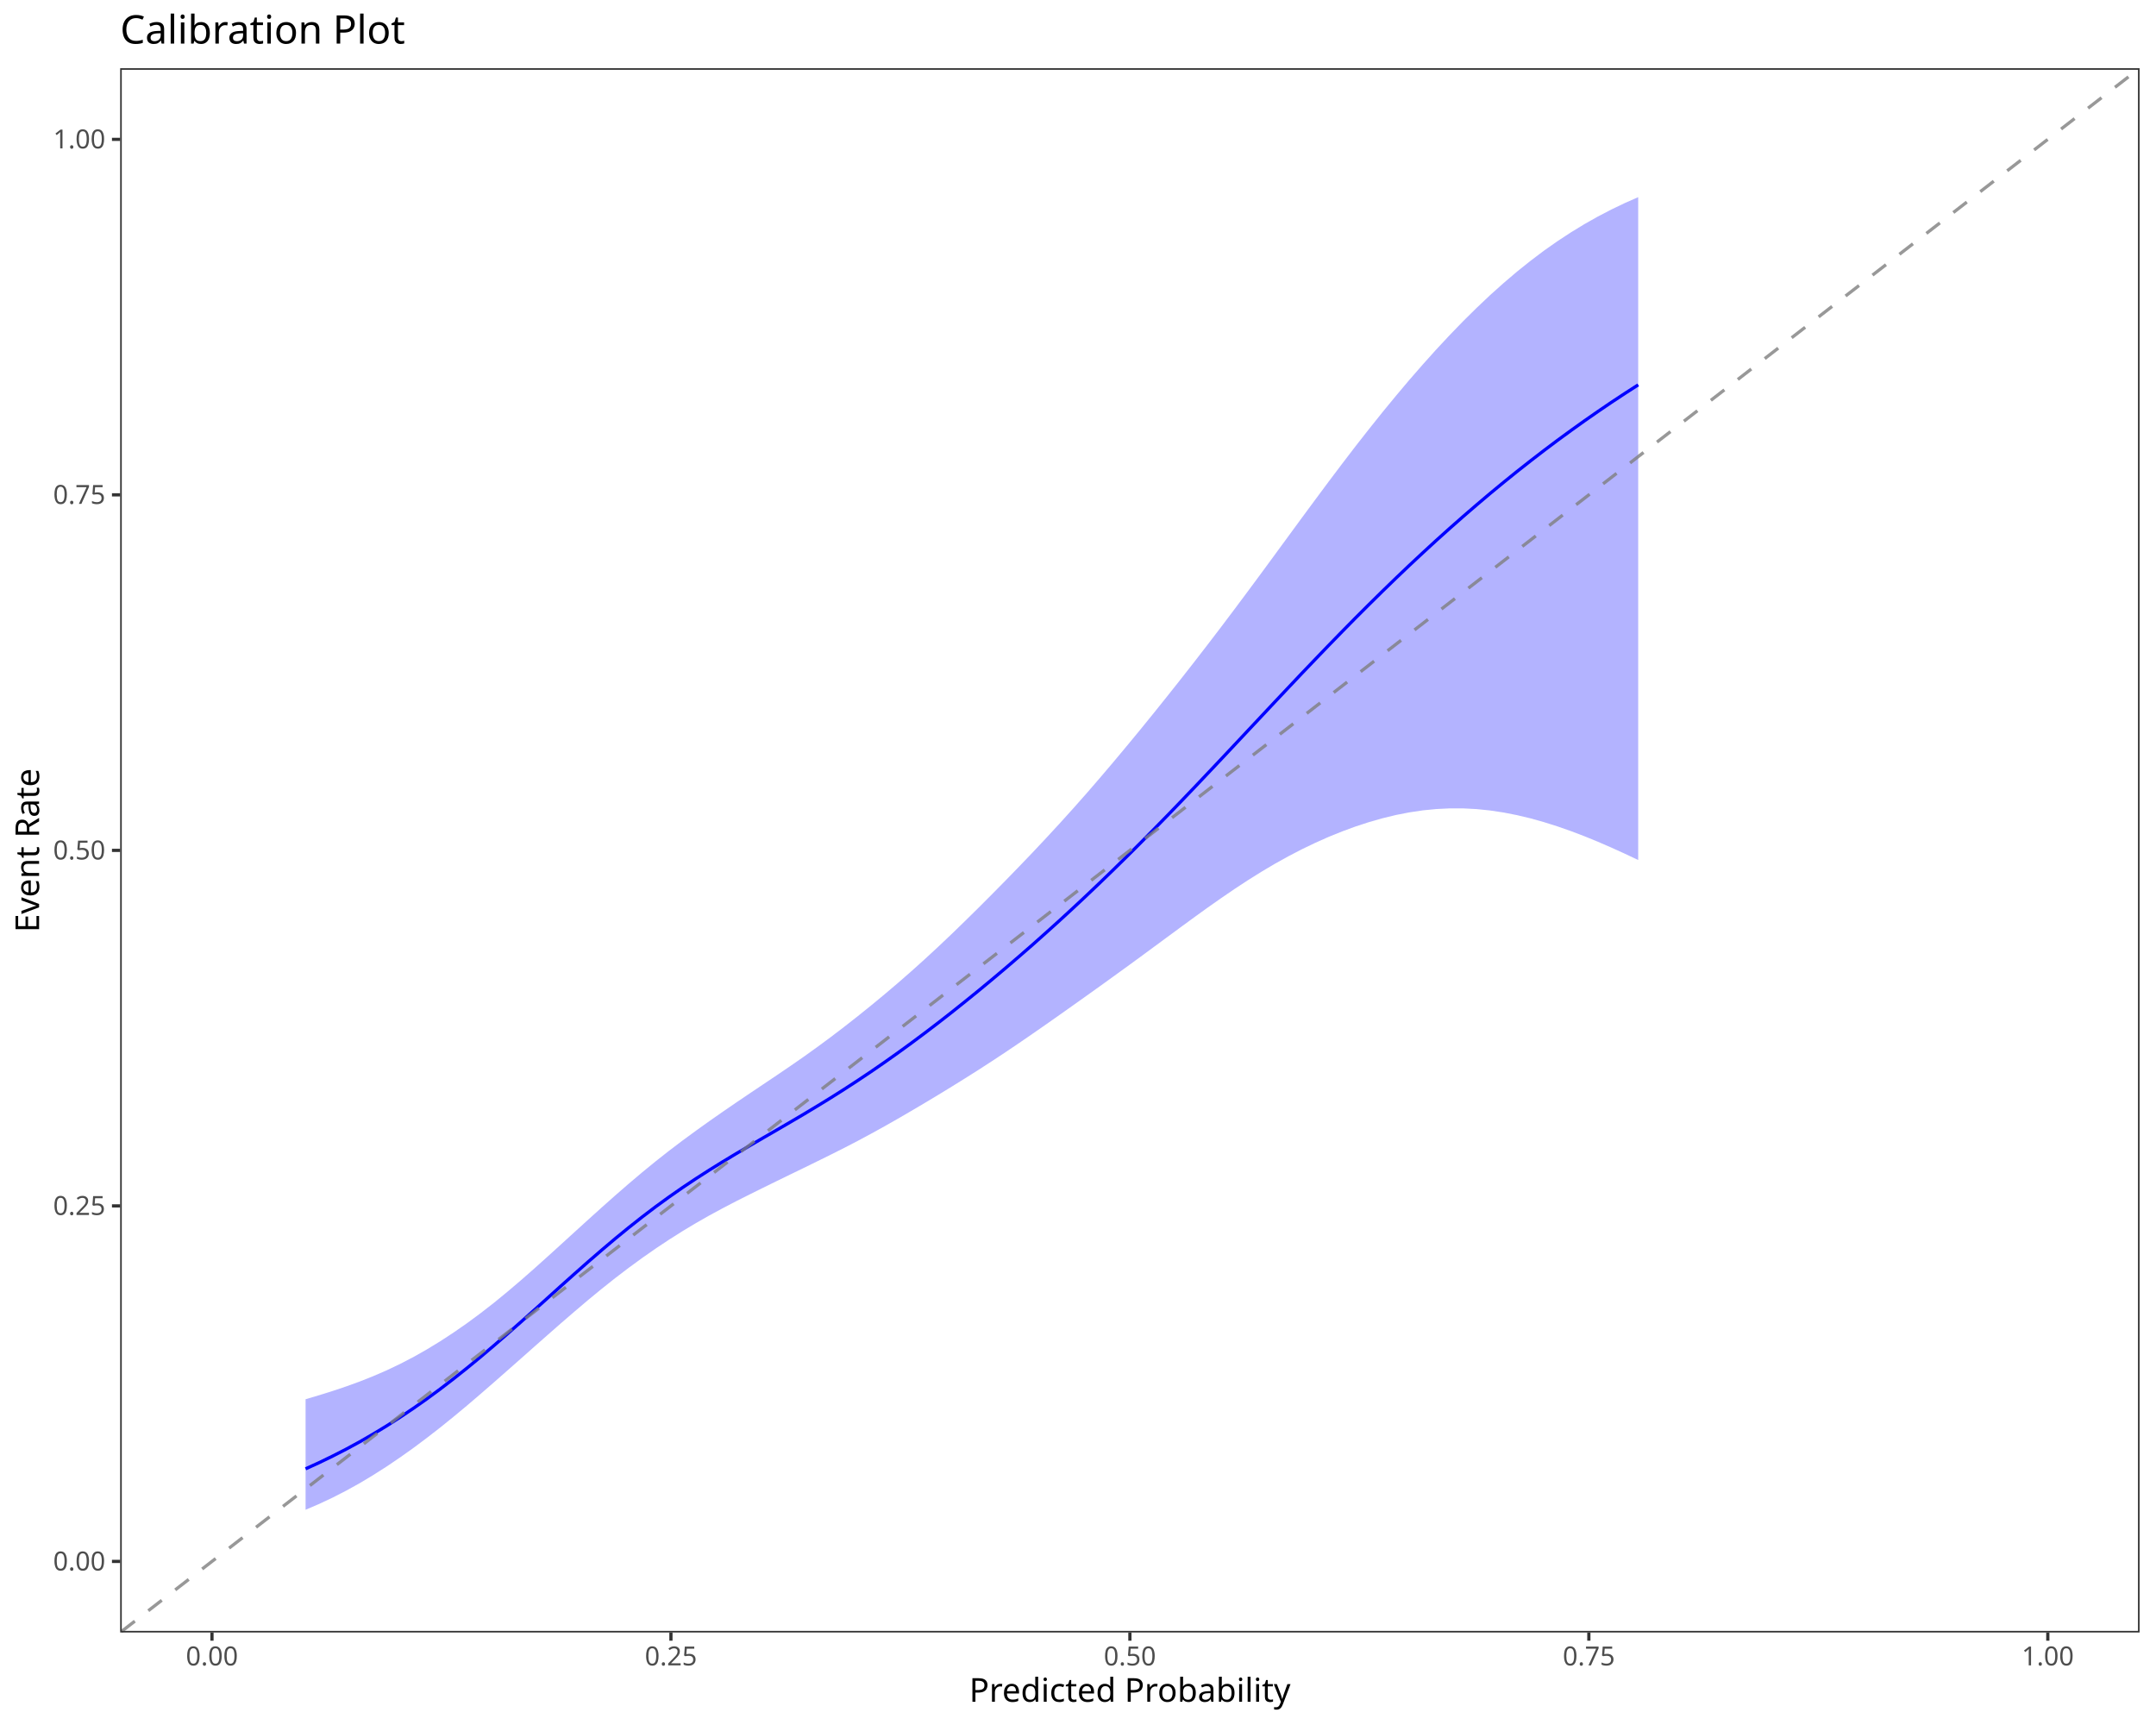
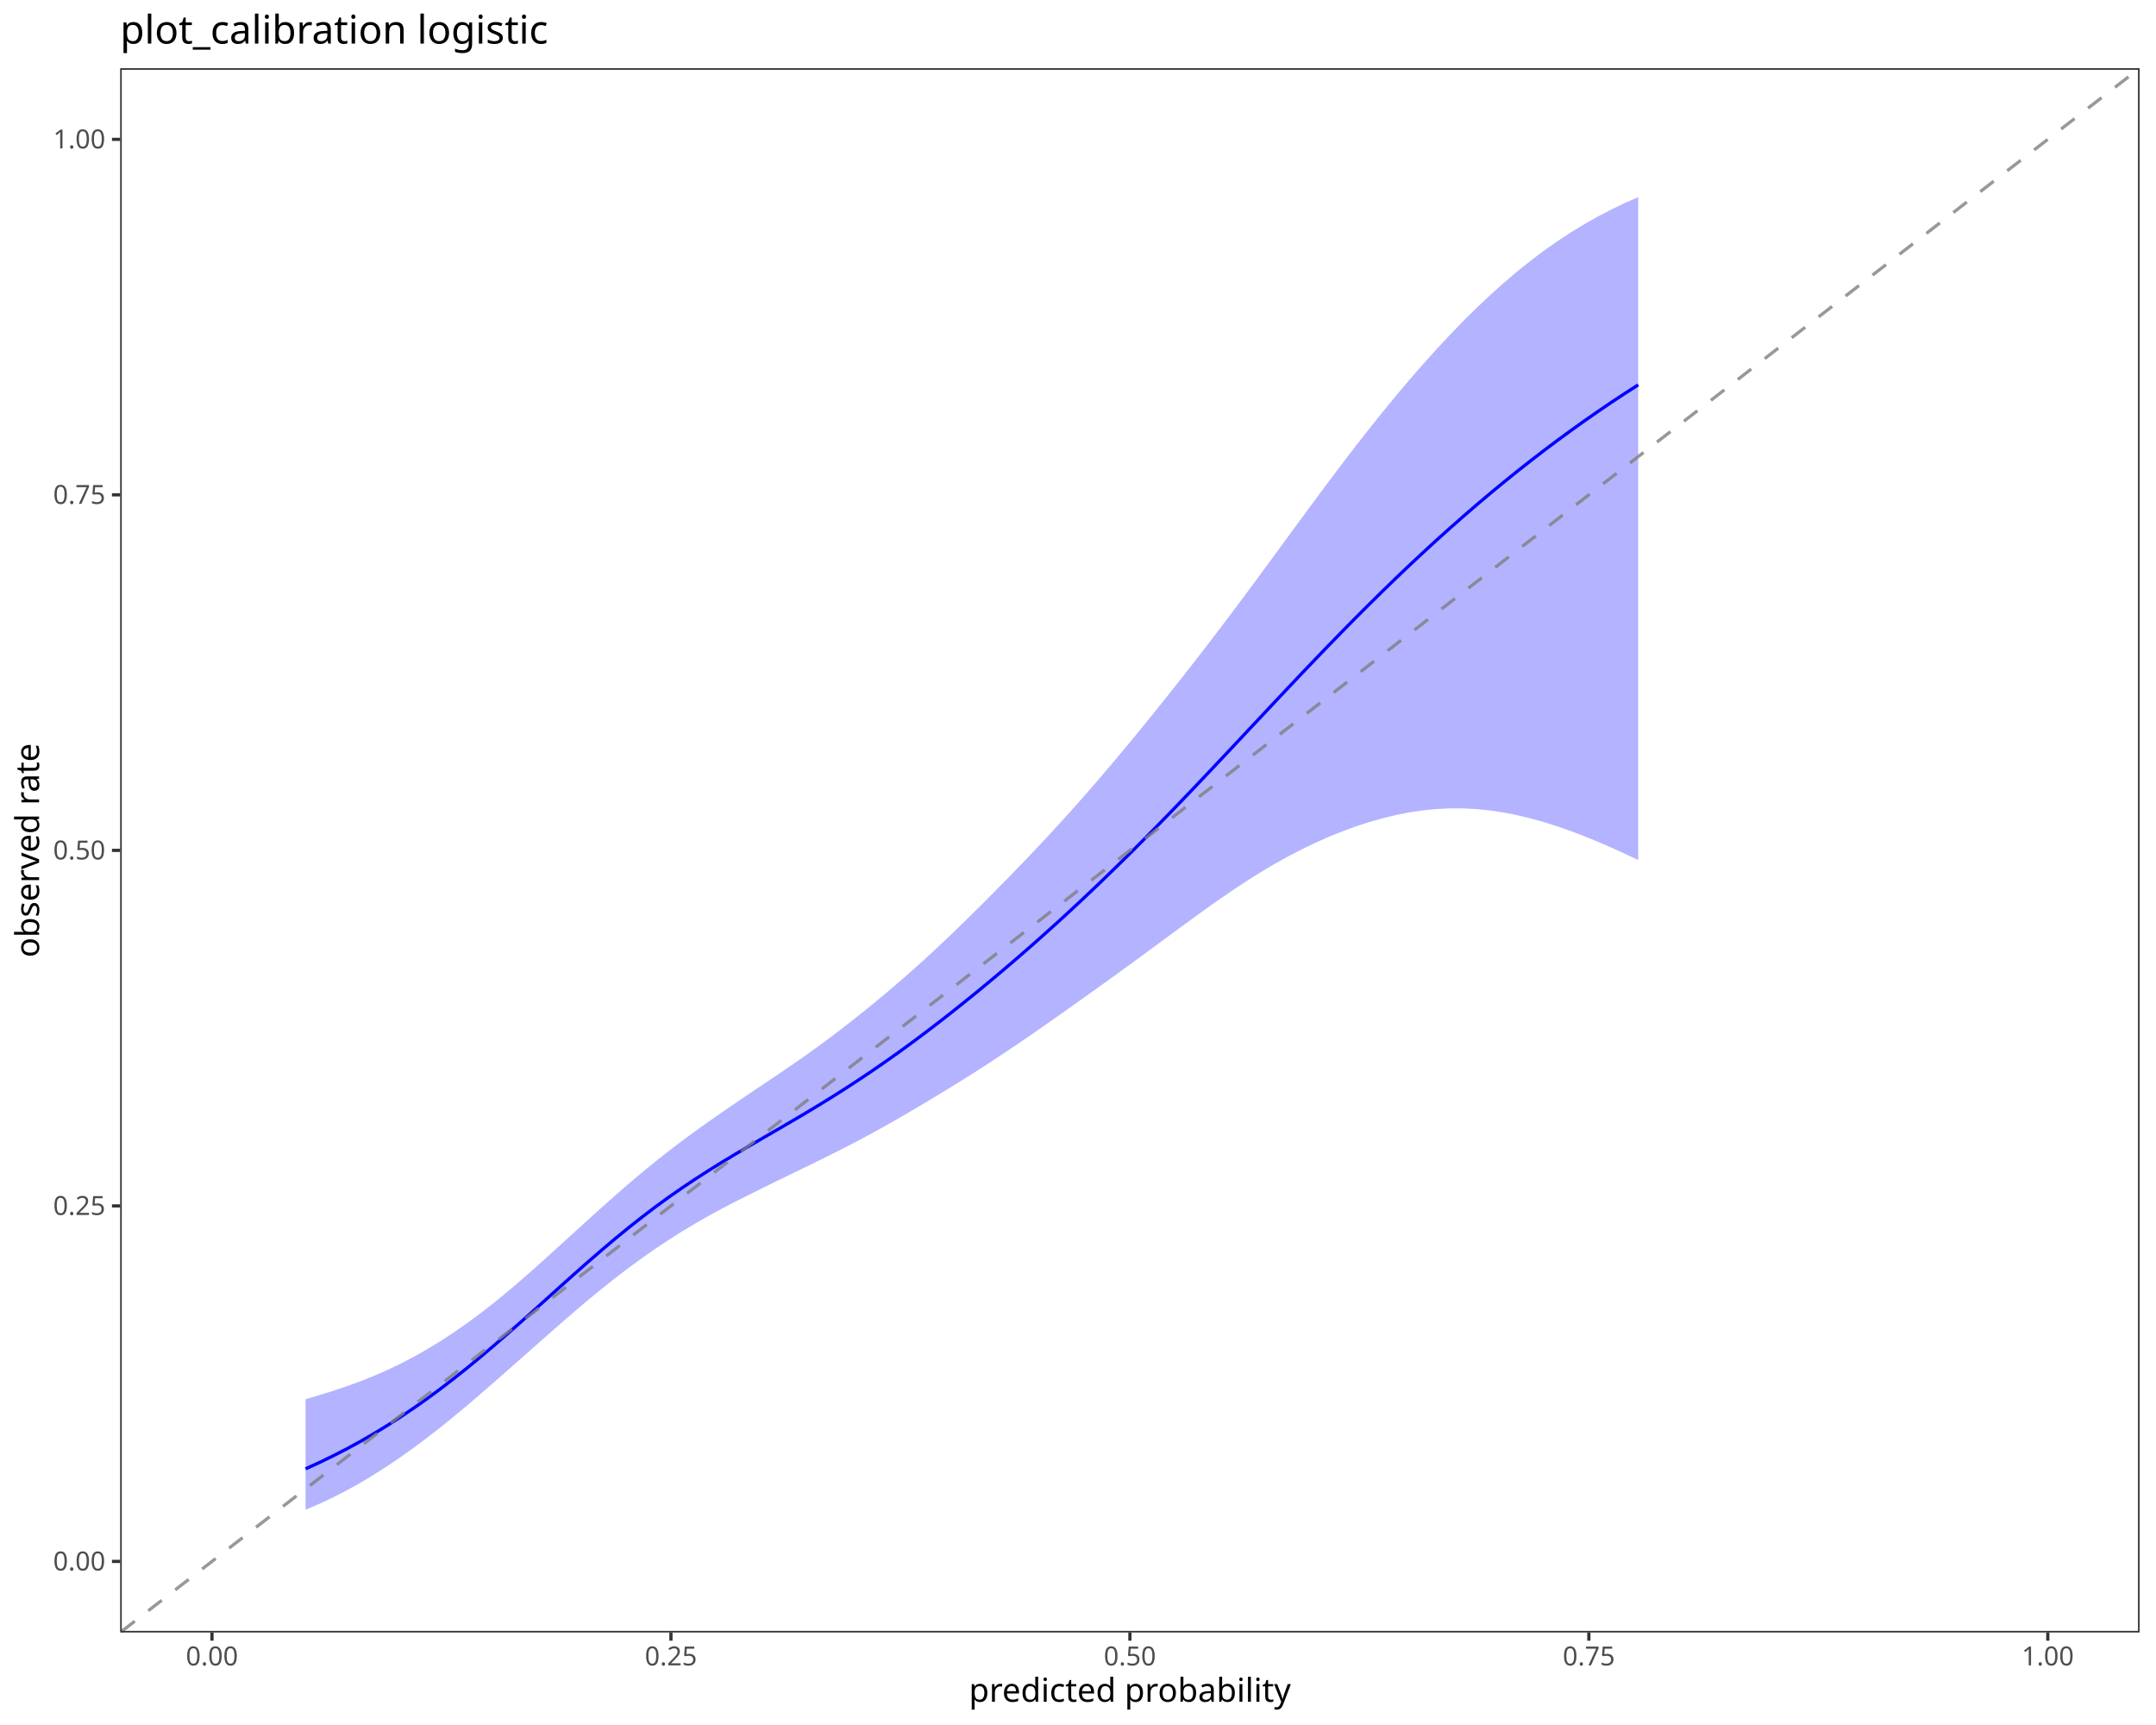
<svg xmlns="http://www.w3.org/2000/svg" class="svglite" data-engine-version="2.0" width="720.00pt" height="576.00pt" viewBox="0 0 720.00 576.00">
  <defs>
    <style type="text/css">
    .svglite line, .svglite polyline, .svglite polygon, .svglite path, .svglite rect, .svglite circle {
      fill: none;
      stroke: #000000;
      stroke-linecap: round;
      stroke-linejoin: round;
      stroke-miterlimit: 10.00;
    }
  </style>
  </defs>
  <rect width="100%" height="100%" style="stroke: none; fill: #FFFFFF;" />
  <defs>
    <clipPath id="cpMC4wMHw3MjAuMDB8MC4wMHw1NzYuMDA=">
      <rect x="0.00" y="0.00" width="720.00" height="576.00" />
    </clipPath>
  </defs>
  <g clip-path="url(#cpMC4wMHw3MjAuMDB8MC4wMHw1NzYuMDA=)">
    <rect x="0.00" y="0.00" width="720.00" height="576.00" style="stroke-width: 1.07; stroke: #FFFFFF; fill: #FFFFFF;" />
  </g>
  <defs>
    <clipPath id="cpNDAuMTN8NzE0LjUyfDIyLjc4fDU0NS4xMQ==">
      <rect x="40.13" y="22.78" width="674.39" height="522.33" />
    </clipPath>
  </defs>
  <g clip-path="url(#cpNDAuMTN8NzE0LjUyfDIyLjc4fDU0NS4xMQ==)">
    <rect x="40.13" y="22.78" width="674.39" height="522.33" style="stroke-width: 1.07; stroke: none; fill: #FFFFFF;" />
    <polygon points="102.05,467.22 106.55,465.89 111.04,464.48 115.54,462.97 120.04,461.34 124.53,459.56 129.03,457.62 133.52,455.48 138.02,453.15 142.51,450.61 147.01,447.87 151.50,444.93 156.00,441.81 160.49,438.49 164.99,434.99 169.48,431.31 173.98,427.48 178.47,423.54 182.97,419.50 187.46,415.42 191.96,411.32 196.45,407.24 200.95,403.18 205.44,399.19 209.94,395.28 214.43,391.48 218.93,387.80 223.43,384.26 227.92,380.85 232.42,377.55 236.91,374.34 241.41,371.20 245.90,368.12 250.40,365.08 254.89,362.07 259.39,359.05 263.88,356.00 268.38,352.88 272.87,349.66 277.37,346.34 281.86,342.92 286.36,339.39 290.85,335.78 295.35,332.06 299.84,328.25 304.34,324.32 308.83,320.28 313.33,316.12 317.83,311.86 322.32,307.50 326.82,303.07 331.31,298.57 335.81,294.01 340.30,289.39 344.80,284.70 349.29,279.92 353.79,275.05 358.28,270.08 362.78,265.00 367.27,259.81 371.77,254.52 376.26,249.14 380.76,243.69 385.25,238.16 389.75,232.55 394.24,226.88 398.74,221.14 403.23,215.33 407.73,209.44 412.22,203.48 416.72,197.45 421.22,191.37 425.71,185.25 430.21,179.11 434.70,172.98 439.20,166.89 443.69,160.84 448.19,154.88 452.68,149.01 457.18,143.27 461.67,137.65 466.17,132.18 470.66,126.85 475.16,121.69 479.65,116.69 484.15,111.87 488.64,107.23 493.14,102.79 497.63,98.54 502.13,94.51 506.62,90.69 511.12,87.09 515.61,83.70 520.11,80.54 524.61,77.59 529.10,74.85 533.60,72.31 538.09,69.97 542.59,67.81 547.08,65.83 547.08,287.17 542.59,285.05 538.09,283.01 533.60,281.06 529.10,279.22 524.61,277.51 520.11,275.94 515.61,274.52 511.12,273.26 506.62,272.19 502.13,271.31 497.63,270.63 493.14,270.17 488.64,269.93 484.15,269.93 479.65,270.15 475.16,270.59 470.66,271.26 466.17,272.14 461.67,273.23 457.18,274.51 452.68,275.98 448.19,277.63 443.69,279.45 439.20,281.45 434.70,283.61 430.21,285.95 425.71,288.45 421.22,291.11 416.72,293.93 412.22,296.88 407.73,299.95 403.23,303.11 398.74,306.35 394.24,309.64 389.75,312.95 385.25,316.26 380.76,319.57 376.26,322.85 371.77,326.10 367.27,329.34 362.78,332.55 358.28,335.75 353.79,338.93 349.29,342.09 344.80,345.21 340.30,348.30 335.81,351.33 331.31,354.30 326.82,357.21 322.32,360.05 317.83,362.84 313.33,365.59 308.83,368.29 304.34,370.94 299.84,373.56 295.35,376.11 290.85,378.59 286.36,381.00 281.86,383.33 277.37,385.59 272.87,387.81 268.38,390.01 263.88,392.19 259.39,394.38 254.89,396.58 250.40,398.81 245.90,401.07 241.41,403.41 236.91,405.84 232.42,408.40 227.92,411.10 223.43,413.94 218.93,416.93 214.43,420.07 209.94,423.35 205.44,426.78 200.95,430.35 196.45,434.05 191.96,437.86 187.46,441.74 182.97,445.68 178.47,449.65 173.98,453.63 169.48,457.60 164.99,461.55 160.49,465.46 156.00,469.30 151.50,473.04 147.01,476.67 142.51,480.16 138.02,483.52 133.52,486.71 129.03,489.75 124.53,492.61 120.04,495.30 115.54,497.79 111.04,500.09 106.55,502.20 102.05,504.13 " style="stroke-width: 0.00; stroke: none; stroke-linecap: butt; fill: #0000FF; fill-opacity: 0.30;" />
    <polyline points="102.05,467.22 106.55,465.89 111.04,464.48 115.54,462.97 120.04,461.34 124.53,459.56 129.03,457.62 133.52,455.48 138.02,453.15 142.51,450.61 147.01,447.87 151.50,444.93 156.00,441.81 160.49,438.49 164.99,434.99 169.48,431.31 173.98,427.48 178.47,423.54 182.97,419.50 187.46,415.42 191.96,411.32 196.45,407.24 200.95,403.18 205.44,399.19 209.94,395.28 214.43,391.48 218.93,387.80 223.43,384.26 227.92,380.85 232.42,377.55 236.91,374.34 241.41,371.20 245.90,368.12 250.40,365.08 254.89,362.07 259.39,359.05 263.88,356.00 268.38,352.88 272.87,349.66 277.37,346.34 281.86,342.92 286.36,339.39 290.85,335.78 295.35,332.06 299.84,328.25 304.34,324.32 308.83,320.28 313.33,316.12 317.83,311.86 322.32,307.50 326.82,303.07 331.31,298.57 335.81,294.01 340.30,289.39 344.80,284.70 349.29,279.92 353.79,275.05 358.28,270.08 362.78,265.00 367.27,259.81 371.77,254.52 376.26,249.14 380.76,243.69 385.25,238.16 389.75,232.55 394.24,226.88 398.74,221.14 403.23,215.33 407.73,209.44 412.22,203.48 416.72,197.45 421.22,191.37 425.71,185.25 430.21,179.11 434.70,172.98 439.20,166.89 443.69,160.84 448.19,154.88 452.68,149.01 457.18,143.27 461.67,137.65 466.17,132.18 470.66,126.85 475.16,121.69 479.65,116.69 484.15,111.87 488.64,107.23 493.14,102.79 497.63,98.54 502.13,94.51 506.62,90.69 511.12,87.09 515.61,83.70 520.11,80.54 524.61,77.59 529.10,74.85 533.60,72.31 538.09,69.97 542.59,67.81 547.08,65.83 " style="stroke-width: 1.07; stroke: none; stroke-linecap: butt;" />
    <polyline points="547.08,287.17 542.59,285.05 538.09,283.01 533.60,281.06 529.10,279.22 524.61,277.51 520.11,275.94 515.61,274.52 511.12,273.26 506.62,272.19 502.13,271.31 497.63,270.63 493.14,270.17 488.64,269.93 484.15,269.93 479.65,270.15 475.16,270.59 470.66,271.26 466.17,272.14 461.67,273.23 457.18,274.51 452.68,275.98 448.19,277.63 443.69,279.45 439.20,281.45 434.70,283.61 430.21,285.95 425.71,288.45 421.22,291.11 416.72,293.93 412.22,296.88 407.73,299.95 403.23,303.11 398.74,306.35 394.24,309.64 389.75,312.95 385.25,316.26 380.76,319.57 376.26,322.85 371.77,326.10 367.27,329.34 362.78,332.55 358.28,335.75 353.79,338.93 349.29,342.09 344.80,345.21 340.30,348.30 335.81,351.33 331.31,354.30 326.82,357.21 322.32,360.05 317.83,362.84 313.33,365.59 308.83,368.29 304.34,370.94 299.84,373.56 295.35,376.11 290.85,378.59 286.36,381.00 281.86,383.33 277.37,385.59 272.87,387.81 268.38,390.01 263.88,392.19 259.39,394.38 254.89,396.58 250.40,398.81 245.90,401.07 241.41,403.41 236.91,405.84 232.42,408.40 227.92,411.10 223.43,413.94 218.93,416.93 214.43,420.07 209.94,423.35 205.44,426.78 200.95,430.35 196.45,434.05 191.96,437.86 187.46,441.74 182.97,445.68 178.47,449.65 173.98,453.63 169.48,457.60 164.99,461.55 160.49,465.46 156.00,469.30 151.50,473.04 147.01,476.67 142.51,480.16 138.02,483.52 133.52,486.71 129.03,489.75 124.53,492.61 120.04,495.30 115.54,497.79 111.04,500.09 106.55,502.20 102.05,504.13 " style="stroke-width: 1.07; stroke: none; stroke-linecap: butt;" />
    <polyline points="102.05,490.46 106.55,488.41 111.04,486.23 115.54,483.93 120.04,481.49 124.53,478.90 129.03,476.18 133.52,473.30 138.02,470.28 142.51,467.12 147.01,463.81 151.50,460.36 156.00,456.78 160.49,453.08 164.99,449.27 169.48,445.37 173.98,441.40 178.47,437.39 182.97,433.34 187.46,429.29 191.96,425.27 196.45,421.30 200.95,417.41 205.44,413.61 209.94,409.93 214.43,406.38 218.93,402.96 223.43,399.69 227.92,396.56 232.42,393.56 236.91,390.68 241.41,387.89 245.90,385.19 250.40,382.55 254.89,379.93 259.39,377.33 263.88,374.71 268.38,372.07 272.87,369.37 277.37,366.61 281.86,363.77 286.36,360.85 290.85,357.85 295.35,354.75 299.84,351.57 304.34,348.30 308.83,344.95 313.33,341.52 317.83,338.01 322.32,334.42 326.82,330.77 331.31,327.05 335.81,323.26 340.30,319.40 344.80,315.48 349.29,311.48 353.79,307.42 358.28,303.29 362.78,299.08 367.27,294.81 371.77,290.46 376.26,286.05 380.76,281.57 385.25,277.02 389.75,272.42 394.24,267.77 398.74,263.07 403.23,258.33 407.73,253.57 412.22,248.79 416.72,243.99 421.22,239.20 425.71,234.41 430.21,229.64 434.70,224.89 439.20,220.19 443.69,215.52 448.19,210.90 452.68,206.34 457.18,201.85 461.67,197.42 466.17,193.06 470.66,188.78 475.16,184.58 479.65,180.45 484.15,176.41 488.64,172.45 493.14,168.57 497.63,164.77 502.13,161.06 506.62,157.43 511.12,153.89 515.61,150.43 520.11,147.05 524.61,143.76 529.10,140.55 533.60,137.42 538.09,134.37 542.59,131.40 547.08,128.51 " style="stroke-width: 1.07; stroke: #0000FF; stroke-linecap: butt;" />
    <line x1="-634.25" y1="1067.44" x2="1388.91" y2="-499.55" style="stroke-width: 1.07; stroke: #7F7F7F; stroke-opacity: 0.80; stroke-dasharray: 5.69,5.69; stroke-linecap: butt;" />
    <rect x="40.13" y="22.78" width="674.39" height="522.33" style="stroke-width: 1.07; stroke: #333333;" />
  </g>
  <g clip-path="url(#cpMC4wMHw3MjAuMDB8MC4wMHw1NzYuMDA=)">
    <text x="35.20" y="524.40" text-anchor="end" style="font-size: 8.80px; fill: #4D4D4D; font-family: sans;" textLength="17.13px" lengthAdjust="spacingAndGlyphs">0.00</text>
    <text x="35.20" y="405.69" text-anchor="end" style="font-size: 8.80px; fill: #4D4D4D; font-family: sans;" textLength="17.13px" lengthAdjust="spacingAndGlyphs">0.25</text>
    <text x="35.20" y="286.98" text-anchor="end" style="font-size: 8.80px; fill: #4D4D4D; font-family: sans;" textLength="17.13px" lengthAdjust="spacingAndGlyphs">0.50</text>
    <text x="35.20" y="168.26" text-anchor="end" style="font-size: 8.80px; fill: #4D4D4D; font-family: sans;" textLength="17.13px" lengthAdjust="spacingAndGlyphs">0.75</text>
    <text x="35.20" y="49.55" text-anchor="end" style="font-size: 8.80px; fill: #4D4D4D; font-family: sans;" textLength="17.13px" lengthAdjust="spacingAndGlyphs">1.00</text>
    <polyline points="37.39,521.37 40.13,521.37 " style="stroke-width: 1.07; stroke: #333333; stroke-linecap: butt;" />
    <polyline points="37.39,402.66 40.13,402.66 " style="stroke-width: 1.07; stroke: #333333; stroke-linecap: butt;" />
    <polyline points="37.39,283.95 40.13,283.95 " style="stroke-width: 1.07; stroke: #333333; stroke-linecap: butt;" />
    <polyline points="37.39,165.24 40.13,165.24 " style="stroke-width: 1.07; stroke: #333333; stroke-linecap: butt;" />
    <polyline points="37.39,46.53 40.13,46.53 " style="stroke-width: 1.07; stroke: #333333; stroke-linecap: butt;" />
    <polyline points="70.79,547.85 70.79,545.11 " style="stroke-width: 1.07; stroke: #333333; stroke-linecap: butt;" />
    <polyline points="224.06,547.85 224.06,545.11 " style="stroke-width: 1.07; stroke: #333333; stroke-linecap: butt;" />
    <polyline points="377.33,547.85 377.33,545.11 " style="stroke-width: 1.07; stroke: #333333; stroke-linecap: butt;" />
    <polyline points="530.60,547.85 530.60,545.11 " style="stroke-width: 1.07; stroke: #333333; stroke-linecap: butt;" />
    <polyline points="683.87,547.85 683.87,545.11 " style="stroke-width: 1.07; stroke: #333333; stroke-linecap: butt;" />
    <text x="70.79" y="556.10" text-anchor="middle" style="font-size: 8.80px; fill: #4D4D4D; font-family: sans;" textLength="17.13px" lengthAdjust="spacingAndGlyphs">0.00</text>
    <text x="224.06" y="556.10" text-anchor="middle" style="font-size: 8.80px; fill: #4D4D4D; font-family: sans;" textLength="17.13px" lengthAdjust="spacingAndGlyphs">0.25</text>
    <text x="377.33" y="556.10" text-anchor="middle" style="font-size: 8.80px; fill: #4D4D4D; font-family: sans;" textLength="17.13px" lengthAdjust="spacingAndGlyphs">0.50</text>
    <text x="530.60" y="556.10" text-anchor="middle" style="font-size: 8.80px; fill: #4D4D4D; font-family: sans;" textLength="17.13px" lengthAdjust="spacingAndGlyphs">0.75</text>
    <text x="683.87" y="556.10" text-anchor="middle" style="font-size: 8.80px; fill: #4D4D4D; font-family: sans;" textLength="17.13px" lengthAdjust="spacingAndGlyphs">1.00</text>
-     <text x="377.33" y="568.24" text-anchor="middle" style="font-size: 11.00px; font-family: sans;" textLength="100.89px" lengthAdjust="spacingAndGlyphs">Predicted Probability</text>
-     <text transform="translate(13.05,283.95) rotate(-90)" text-anchor="middle" style="font-size: 11.00px; font-family: sans;" textLength="54.43px" lengthAdjust="spacingAndGlyphs">Event Rate</text>
-     <text x="40.13" y="14.56" style="font-size: 13.20px; font-family: sans;" textLength="89.51px" lengthAdjust="spacingAndGlyphs">Calibration Plot</text>
+     <text x="377.33" y="568.24" text-anchor="middle" style="font-size: 11.00px; font-family: sans;" textLength="98.45px" lengthAdjust="spacingAndGlyphs">predicted probability</text>
+     <text transform="translate(13.05,283.95) rotate(-90)" text-anchor="middle" style="font-size: 11.00px; font-family: sans;" textLength="67.27px" lengthAdjust="spacingAndGlyphs">observed rate</text>
+     <text x="40.13" y="14.56" style="font-size: 13.20px; font-family: sans;" textLength="132.81px" lengthAdjust="spacingAndGlyphs">plot_calibration logistic</text>
  </g>
</svg>
